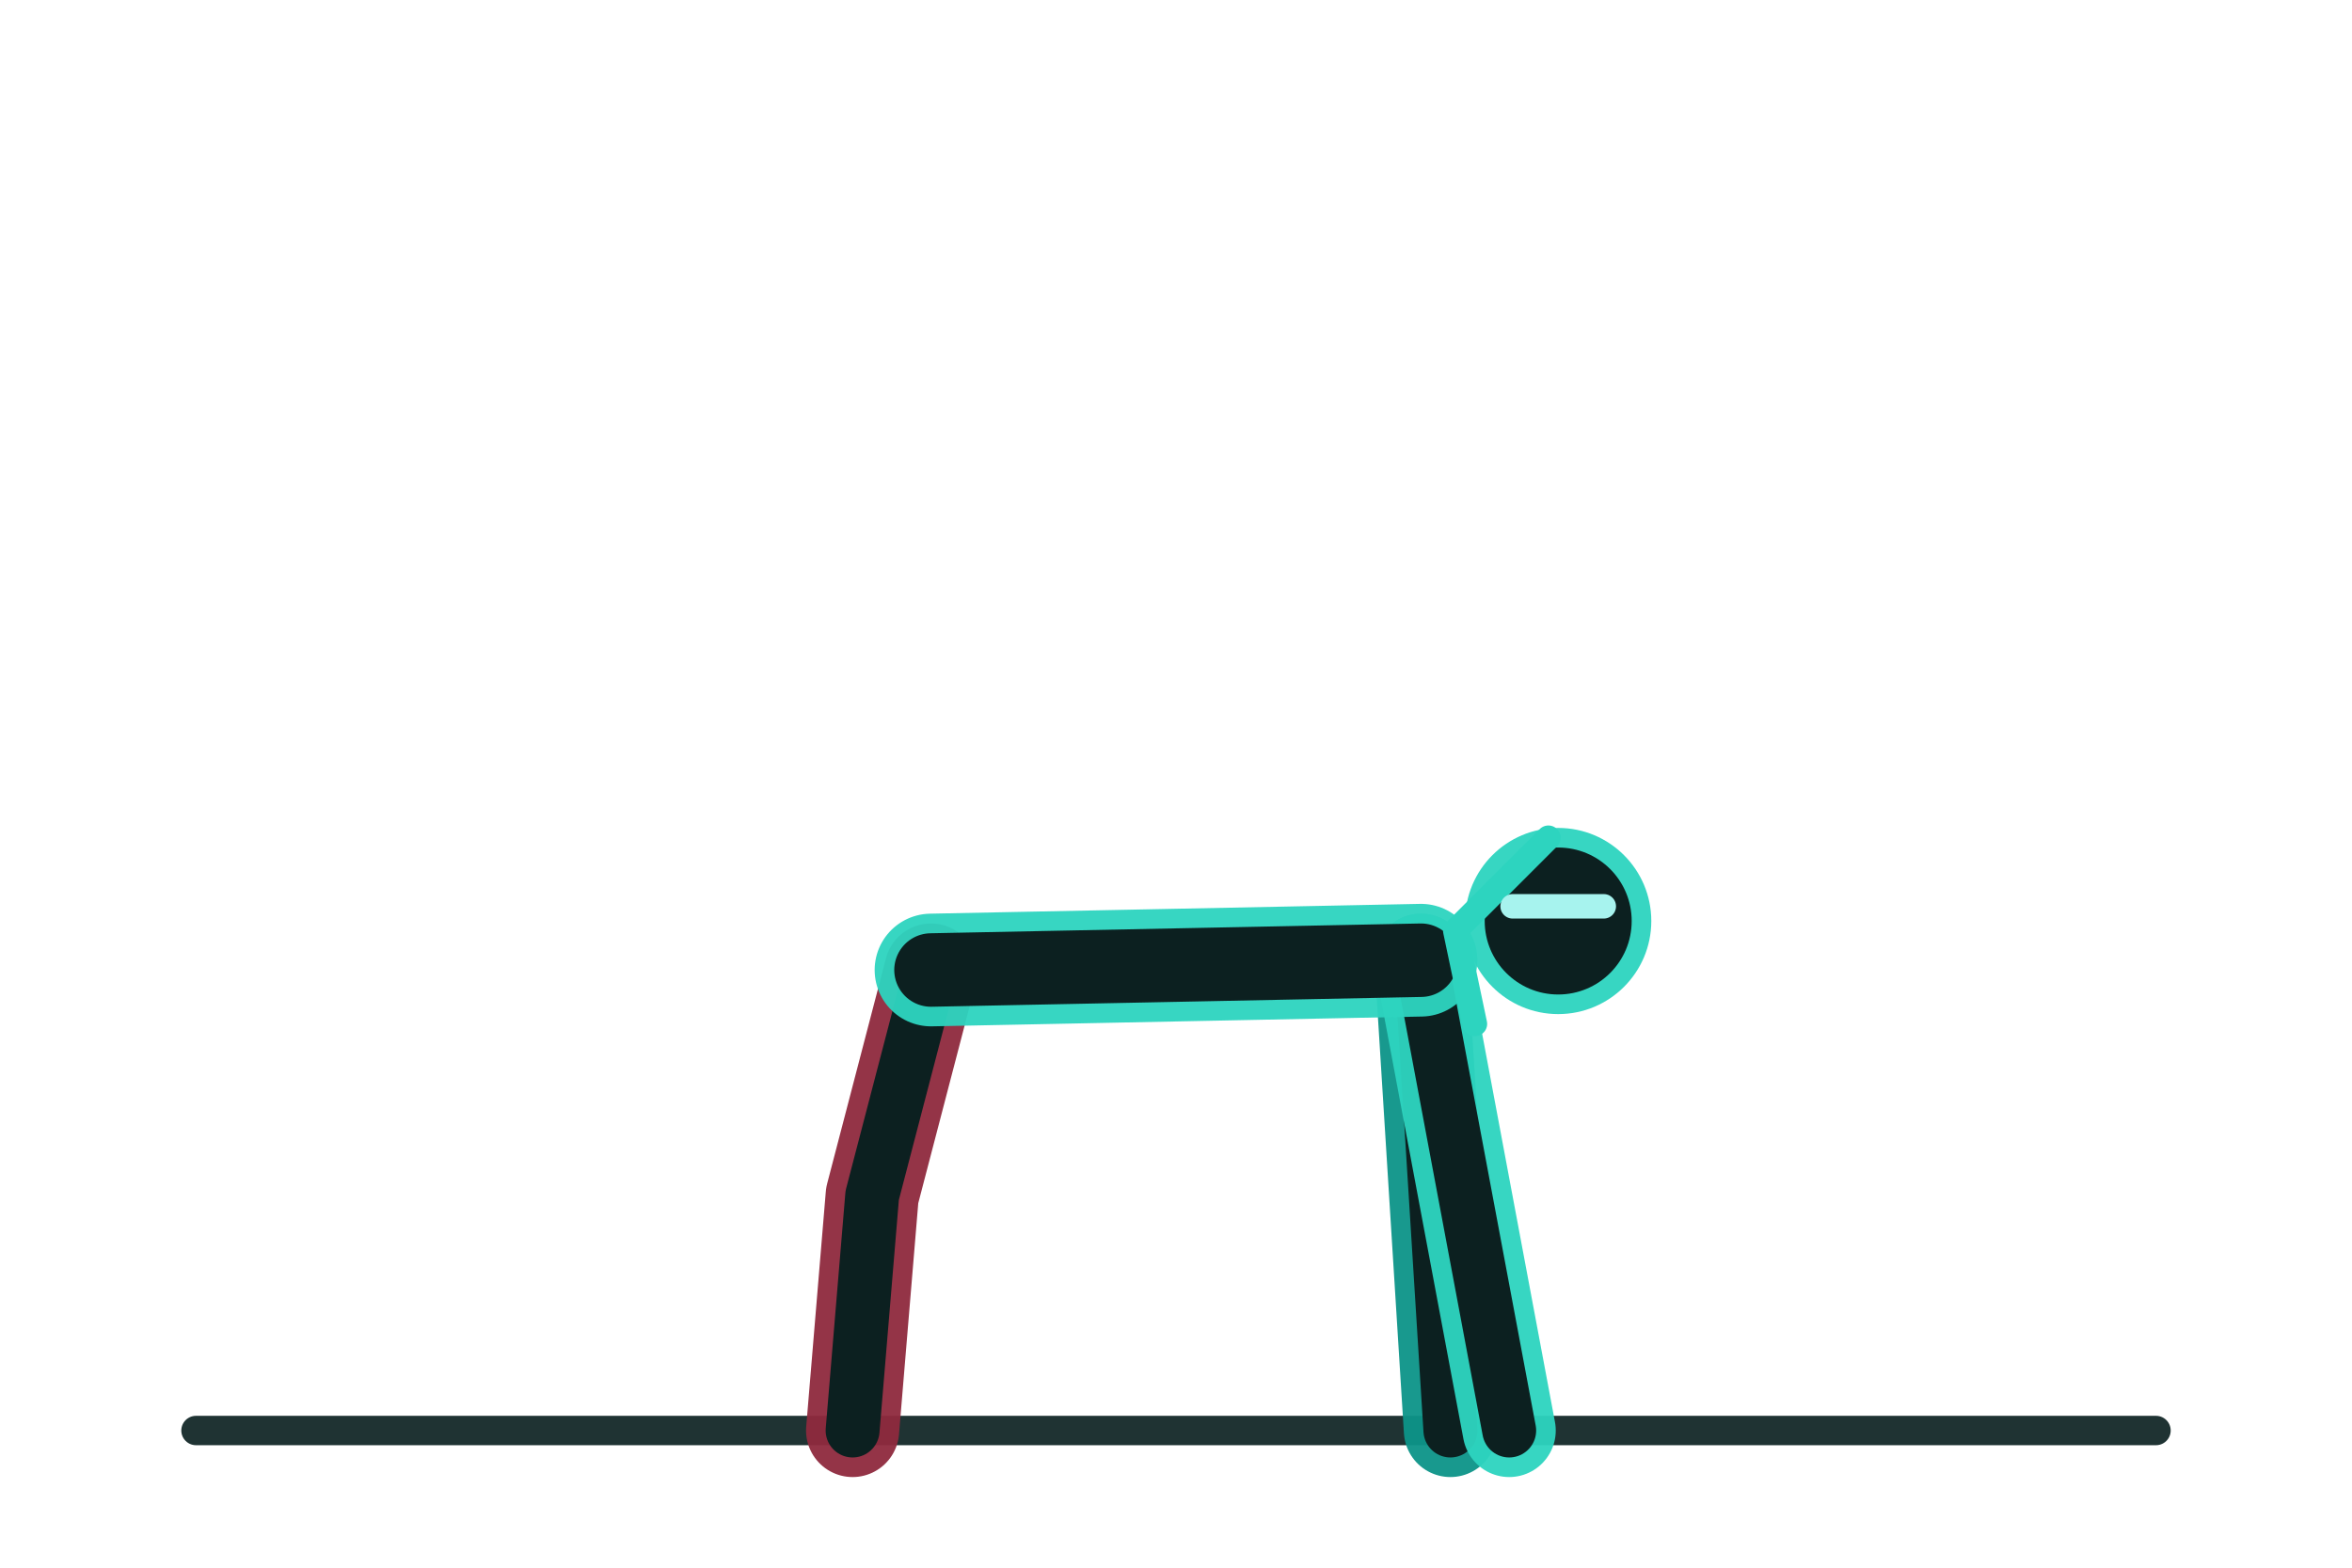
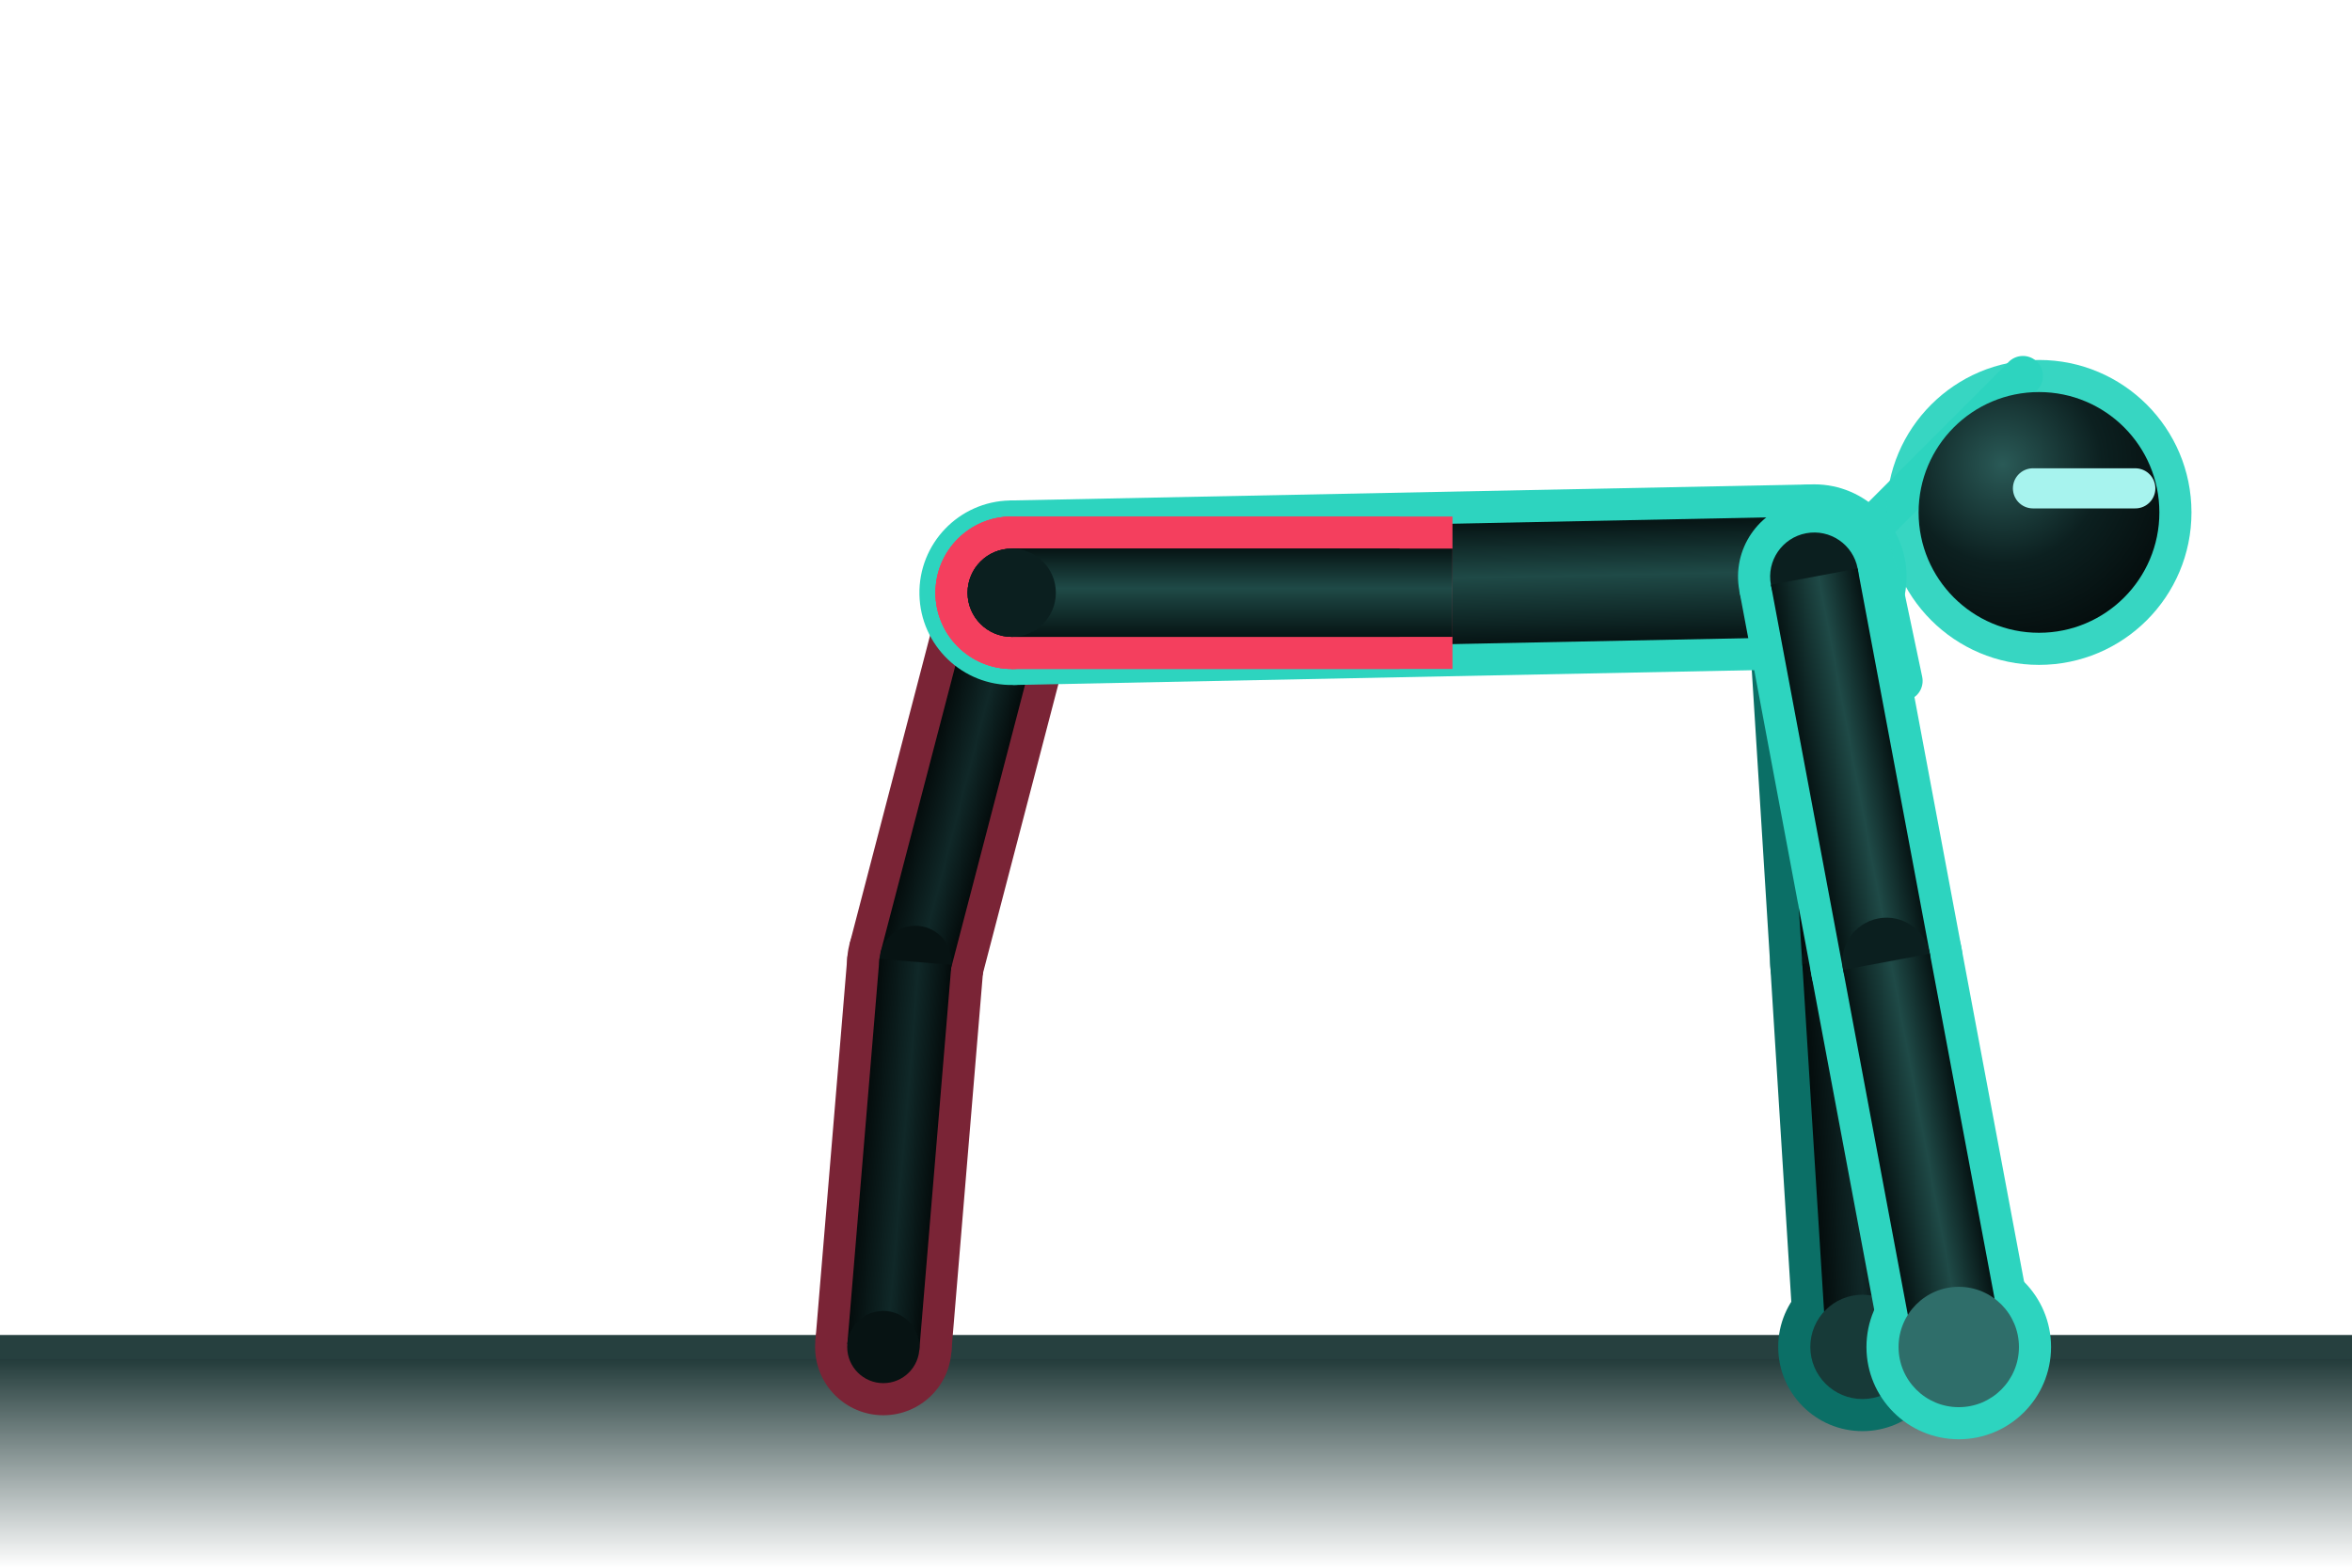
- <svg xmlns="http://www.w3.org/2000/svg" viewBox="0 0 480 320">
-   <style>@keyframes k0{0%{opacity:1}11.111%{opacity:0}100%{opacity:0}}.f0{opacity:0;animation:k0 2.4s steps(1,end) infinite}@keyframes k1{0%{opacity:0}11.111%{opacity:1}16.667%{opacity:0}100%{opacity:0}}.f1{opacity:0;animation:k1 2.4s steps(1,end) infinite}@keyframes k2{0%{opacity:0}16.667%{opacity:1}22.222%{opacity:0}100%{opacity:0}}.f2{opacity:0;animation:k2 2.4s steps(1,end) infinite}@keyframes k3{0%{opacity:0}22.222%{opacity:1}27.778%{opacity:0}100%{opacity:0}}.f3{opacity:0;animation:k3 2.4s steps(1,end) infinite}@keyframes k4{0%{opacity:0}27.778%{opacity:1}33.333%{opacity:0}100%{opacity:0}}.f4{opacity:0;animation:k4 2.4s steps(1,end) infinite}@keyframes k5{0%{opacity:0}33.333%{opacity:1}38.889%{opacity:0}100%{opacity:0}}.f5{opacity:0;animation:k5 2.4s steps(1,end) infinite}@keyframes k6{0%{opacity:0}38.889%{opacity:1}44.444%{opacity:0}100%{opacity:0}}.f6{opacity:0;animation:k6 2.4s steps(1,end) infinite}@keyframes k7{0%{opacity:0}44.444%{opacity:1}50.000%{opacity:0}100%{opacity:0}}.f7{opacity:0;animation:k7 2.4s steps(1,end) infinite}@keyframes k8{0%{opacity:0}50.000%{opacity:1}61.111%{opacity:0}100%{opacity:0}}.f8{opacity:0;animation:k8 2.4s steps(1,end) infinite}@keyframes k9{0%{opacity:0}61.111%{opacity:1}66.667%{opacity:0}100%{opacity:0}}.f9{opacity:0;animation:k9 2.4s steps(1,end) infinite}@keyframes k10{0%{opacity:0}66.667%{opacity:1}72.222%{opacity:0}100%{opacity:0}}.f10{opacity:0;animation:k10 2.4s steps(1,end) infinite}@keyframes k11{0%{opacity:0}72.222%{opacity:1}77.778%{opacity:0}100%{opacity:0}}.f11{opacity:0;animation:k11 2.4s steps(1,end) infinite}@keyframes k12{0%{opacity:0}77.778%{opacity:1}83.333%{opacity:0}100%{opacity:0}}.f12{opacity:0;animation:k12 2.4s steps(1,end) infinite}@keyframes k13{0%{opacity:0}83.333%{opacity:1}88.889%{opacity:0}100%{opacity:0}}.f13{opacity:0;animation:k13 2.4s steps(1,end) infinite}@keyframes k14{0%{opacity:0}88.889%{opacity:1}94.444%{opacity:0}100%{opacity:0}}.f14{opacity:0;animation:k14 2.4s steps(1,end) infinite}@keyframes k15{0%{opacity:0}94.444%{opacity:1}100%{opacity:1}}.f15{opacity:0;animation:k15 2.4s steps(1,end) infinite}</style>
-   <path d="M40.0,292.0 L440.0,292.0" fill="none" stroke="#1f3333" stroke-width="6" stroke-linecap="round" stroke-linejoin="round" opacity="1.0" />
-   <path d="M290.0,196.0 L296.0,292.0" fill="none" stroke="#0d9488" stroke-width="19" stroke-linecap="round" stroke-linejoin="round" opacity="0.95" />
-   <path d="M290.0,196.0 L296.0,292.0" fill="none" stroke="#0c2020" stroke-width="11" stroke-linecap="round" stroke-linejoin="round" opacity="1.0" />
-   <path d="M290.0,196.0 L308.0,292.0" fill="none" stroke="#2dd4bf" stroke-width="19" stroke-linecap="round" stroke-linejoin="round" opacity="0.95" />
-   <path d="M290.0,196.0 L308.0,292.0" fill="none" stroke="#0c2020" stroke-width="11" stroke-linecap="round" stroke-linejoin="round" opacity="1.0" />
-   <path d="M190.0,198.0 L178.0,244.0 L174.0,292.0" fill="none" stroke="#8f2a3e" stroke-width="19" stroke-linecap="round" stroke-linejoin="round" opacity="0.95" />
-   <path d="M190.0,198.0 L178.0,244.0 L174.0,292.0" fill="none" stroke="#0c2020" stroke-width="11" stroke-linecap="round" stroke-linejoin="round" opacity="1.0" />
-   <path d="M290.0,196.0 L190.0,198.0" fill="none" stroke="#2dd4bf" stroke-width="23" stroke-linecap="round" stroke-linejoin="round" opacity="0.95" />
-   <path d="M290.0,196.0 L190.0,198.0" fill="none" stroke="#0c2020" stroke-width="15" stroke-linecap="round" stroke-linejoin="round" opacity="1.0" />
-   <circle cx="318.0" cy="188.0" r="19.0" fill="#2dd4bf" stroke="none" stroke-width="0" opacity="0.95" />
-   <circle cx="318.0" cy="188.0" r="15.0" fill="#0c2020" stroke="none" stroke-width="6.3" opacity="1.0" />
-   <path d="M316.0,171.0 L297.0,190.0 L301.0,209.0" fill="none" stroke="#2dd4bf" stroke-width="5" stroke-linecap="round" stroke-linejoin="round" opacity="1.0" />
-   <path d="M308.7,185.0 L327.3,185.0" fill="none" stroke="#a7f3ee" stroke-width="5" stroke-linecap="round" stroke-linejoin="round" opacity="1.0" />
-   <g class="f0">
-     <path d="M190.0,198.0 L188.5,203.9 L187.0,209.9 L185.5,215.8 L184.1,221.8 L182.6,227.7 L185.1,232.2 L190.1,235.8 L195.0,239.3 L200.0,242.9 L205.0,246.4 L210.0,250.0" fill="none" stroke="#f43f5e" stroke-width="19" stroke-linecap="round" stroke-linejoin="round" opacity="0.95" />
-     <path d="M190.0,198.0 L188.5,203.9 L187.0,209.9 L185.5,215.8 L184.1,221.8 L182.6,227.7 L185.1,232.2 L190.1,235.8 L195.0,239.3 L200.0,242.9 L205.0,246.4 L210.0,250.0" fill="none" stroke="#0c2020" stroke-width="11" stroke-linecap="round" stroke-linejoin="round" opacity="1.0" />
-   </g>
-   <g class="f1">
-     <path d="M190.0,198.0 L188.2,203.5 L186.4,209.0 L184.6,214.6 L182.8,220.1 L181.1,225.6 L183.1,229.8 L187.4,233.1 L191.8,236.5 L196.2,239.8 L200.6,243.1 L204.9,246.5" fill="none" stroke="#f43f5e" stroke-width="19" stroke-linecap="round" stroke-linejoin="round" opacity="0.95" />
-     <path d="M190.0,198.0 L188.2,203.5 L186.4,209.0 L184.6,214.6 L182.8,220.1 L181.1,225.6 L183.1,229.8 L187.4,233.1 L191.8,236.5 L196.2,239.8 L200.6,243.1 L204.9,246.5" fill="none" stroke="#0c2020" stroke-width="11" stroke-linecap="round" stroke-linejoin="round" opacity="1.0" />
-   </g>
-   <g class="f2">
-     <path d="M190.0,198.0 L187.4,202.4 L184.8,206.8 L182.2,211.2 L179.6,215.6 L177.1,220.0 L177.7,223.5 L180.5,226.2 L183.3,229.0 L186.0,231.7 L188.8,234.4 L191.6,237.2" fill="none" stroke="#f43f5e" stroke-width="19" stroke-linecap="round" stroke-linejoin="round" opacity="0.95" />
-     <path d="M190.0,198.0 L187.4,202.4 L184.8,206.8 L182.2,211.2 L179.6,215.6 L177.1,220.0 L177.7,223.5 L180.5,226.2 L183.3,229.0 L186.0,231.7 L188.8,234.4 L191.6,237.2" fill="none" stroke="#0c2020" stroke-width="11" stroke-linecap="round" stroke-linejoin="round" opacity="1.0" />
-   </g>
-   <g class="f3">
-     <path d="M190.0,198.0 L186.3,200.8 L182.6,203.7 L178.8,206.5 L175.1,209.3 L171.4,212.2 L170.2,214.6 L170.7,216.5 L171.2,218.4 L171.7,220.3 L172.2,222.2 L172.7,224.1" fill="none" stroke="#f43f5e" stroke-width="19" stroke-linecap="round" stroke-linejoin="round" opacity="0.95" />
-     <path d="M190.0,198.0 L186.3,200.8 L182.6,203.7 L178.8,206.5 L175.1,209.3 L171.4,212.2 L170.2,214.6 L170.7,216.5 L171.2,218.4 L171.7,220.3 L172.2,222.2 L172.7,224.1" fill="none" stroke="#0c2020" stroke-width="11" stroke-linecap="round" stroke-linejoin="round" opacity="1.0" />
-   </g>
-   <g class="f4">
-     <path d="M190.0,198.0 L185.0,199.0 L180.0,200.1 L175.0,201.1 L169.9,202.1 L164.9,203.1 L161.6,204.4 L159.5,205.3 L157.4,206.2 L155.2,207.1 L153.1,208.1 L151.0,209.0" fill="none" stroke="#f43f5e" stroke-width="19" stroke-linecap="round" stroke-linejoin="round" opacity="0.95" />
-     <path d="M190.0,198.0 L185.0,199.0 L180.0,200.1 L175.0,201.1 L169.9,202.1 L164.9,203.1 L161.6,204.4 L159.5,205.3 L157.4,206.2 L155.2,207.1 L153.1,208.1 L151.0,209.0" fill="none" stroke="#0c2020" stroke-width="11" stroke-linecap="round" stroke-linejoin="round" opacity="1.0" />
-   </g>
-   <g class="f5">
-     <path d="M190.0,198.0 L183.7,197.2 L177.4,196.5 L171.1,195.7 L164.8,194.9 L158.4,194.1 L153.0,194.2 L148.3,194.1 L143.5,194.1 L138.8,194.0 L134.1,194.0 L129.3,193.9" fill="none" stroke="#f43f5e" stroke-width="19" stroke-linecap="round" stroke-linejoin="round" opacity="0.95" />
-     <path d="M190.0,198.0 L183.7,197.2 L177.4,196.5 L171.1,195.7 L164.8,194.9 L158.4,194.1 L153.0,194.2 L148.3,194.1 L143.5,194.1 L138.8,194.0 L134.1,194.0 L129.3,193.9" fill="none" stroke="#0c2020" stroke-width="11" stroke-linecap="round" stroke-linejoin="round" opacity="1.0" />
-   </g>
-   <g class="f6">
-     <path d="M190.0,198.0 L182.6,195.7 L175.1,193.3 L167.7,191.0 L160.2,188.6 L152.8,186.3 L145.5,185.2 L138.5,184.4 L131.5,183.5 L124.5,182.6 L117.4,181.7 L110.4,180.8" fill="none" stroke="#f43f5e" stroke-width="19" stroke-linecap="round" stroke-linejoin="round" opacity="0.95" />
-     <path d="M190.0,198.0 L182.6,195.7 L175.1,193.3 L167.7,191.0 L160.2,188.6 L152.8,186.3 L145.5,185.2 L138.5,184.4 L131.5,183.5 L124.5,182.6 L117.4,181.7 L110.4,180.8" fill="none" stroke="#0c2020" stroke-width="11" stroke-linecap="round" stroke-linejoin="round" opacity="1.0" />
-   </g>
-   <g class="f7">
-     <path d="M190.0,198.0 L181.8,194.5 L173.5,191.1 L165.3,187.6 L157.0,184.2 L148.8,180.7 L140.2,178.9 L131.5,177.5 L122.9,176.0 L114.3,174.5 L105.7,173.0 L97.1,171.5" fill="none" stroke="#f43f5e" stroke-width="19" stroke-linecap="round" stroke-linejoin="round" opacity="0.95" />
-     <path d="M190.0,198.0 L181.8,194.5 L173.5,191.1 L165.3,187.6 L157.0,184.2 L148.8,180.7 L140.2,178.9 L131.5,177.5 L122.9,176.0 L114.3,174.5 L105.7,173.0 L97.1,171.5" fill="none" stroke="#0c2020" stroke-width="11" stroke-linecap="round" stroke-linejoin="round" opacity="1.0" />
-   </g>
-   <g class="f8">
-     <path d="M190.0,198.0 L181.5,194.1 L172.9,190.2 L164.4,186.3 L155.8,182.5 L147.3,178.6 L138.1,176.5 L128.9,174.8 L119.7,173.1 L110.5,171.4 L101.2,169.7 L92.0,168.0" fill="none" stroke="#f43f5e" stroke-width="19" stroke-linecap="round" stroke-linejoin="round" opacity="0.95" />
-     <path d="M190.0,198.0 L181.5,194.1 L172.9,190.2 L164.4,186.3 L155.8,182.5 L147.3,178.6 L138.1,176.5 L128.9,174.8 L119.7,173.1 L110.5,171.4 L101.2,169.7 L92.0,168.0" fill="none" stroke="#0c2020" stroke-width="11" stroke-linecap="round" stroke-linejoin="round" opacity="1.0" />
-   </g>
-   <g class="f9">
-     <path d="M190.0,198.0 L181.8,194.5 L173.5,191.1 L165.3,187.6 L157.0,184.2 L148.8,180.7 L140.2,178.9 L131.5,177.5 L122.9,176.0 L114.3,174.5 L105.7,173.0 L97.1,171.5" fill="none" stroke="#f43f5e" stroke-width="19" stroke-linecap="round" stroke-linejoin="round" opacity="0.95" />
-     <path d="M190.0,198.0 L181.8,194.5 L173.5,191.1 L165.3,187.6 L157.0,184.2 L148.8,180.7 L140.2,178.9 L131.5,177.5 L122.9,176.0 L114.3,174.5 L105.7,173.0 L97.1,171.5" fill="none" stroke="#0c2020" stroke-width="11" stroke-linecap="round" stroke-linejoin="round" opacity="1.0" />
-   </g>
-   <g class="f10">
-     <path d="M190.0,198.0 L182.6,195.7 L175.1,193.3 L167.7,191.0 L160.2,188.6 L152.8,186.3 L145.5,185.2 L138.5,184.4 L131.5,183.5 L124.5,182.6 L117.4,181.7 L110.4,180.8" fill="none" stroke="#f43f5e" stroke-width="19" stroke-linecap="round" stroke-linejoin="round" opacity="0.95" />
-     <path d="M190.0,198.0 L182.6,195.7 L175.1,193.3 L167.7,191.0 L160.2,188.6 L152.8,186.3 L145.5,185.2 L138.5,184.4 L131.5,183.5 L124.5,182.6 L117.4,181.7 L110.4,180.8" fill="none" stroke="#0c2020" stroke-width="11" stroke-linecap="round" stroke-linejoin="round" opacity="1.0" />
-   </g>
-   <g class="f11">
-     <path d="M190.0,198.0 L183.7,197.2 L177.4,196.5 L171.1,195.7 L164.8,194.9 L158.4,194.1 L153.0,194.2 L148.3,194.1 L143.5,194.1 L138.8,194.0 L134.1,194.0 L129.3,193.9" fill="none" stroke="#f43f5e" stroke-width="19" stroke-linecap="round" stroke-linejoin="round" opacity="0.95" />
-     <path d="M190.0,198.0 L183.7,197.2 L177.4,196.5 L171.1,195.7 L164.8,194.9 L158.4,194.1 L153.0,194.2 L148.3,194.1 L143.5,194.1 L138.8,194.0 L134.1,194.0 L129.3,193.9" fill="none" stroke="#0c2020" stroke-width="11" stroke-linecap="round" stroke-linejoin="round" opacity="1.0" />
-   </g>
-   <g class="f12">
-     <path d="M190.0,198.0 L185.0,199.0 L180.0,200.1 L175.0,201.1 L169.9,202.1 L164.9,203.1 L161.6,204.4 L159.5,205.3 L157.4,206.2 L155.2,207.1 L153.1,208.1 L151.0,209.0" fill="none" stroke="#f43f5e" stroke-width="19" stroke-linecap="round" stroke-linejoin="round" opacity="0.95" />
-     <path d="M190.0,198.0 L185.0,199.0 L180.0,200.1 L175.0,201.1 L169.9,202.1 L164.9,203.1 L161.6,204.4 L159.5,205.3 L157.4,206.2 L155.2,207.1 L153.1,208.1 L151.0,209.0" fill="none" stroke="#0c2020" stroke-width="11" stroke-linecap="round" stroke-linejoin="round" opacity="1.0" />
-   </g>
-   <g class="f13">
-     <path d="M190.0,198.0 L186.3,200.8 L182.6,203.7 L178.8,206.5 L175.1,209.3 L171.4,212.2 L170.2,214.6 L170.7,216.5 L171.2,218.4 L171.7,220.3 L172.2,222.2 L172.7,224.1" fill="none" stroke="#f43f5e" stroke-width="19" stroke-linecap="round" stroke-linejoin="round" opacity="0.95" />
-     <path d="M190.0,198.0 L186.3,200.8 L182.6,203.7 L178.8,206.5 L175.1,209.3 L171.4,212.2 L170.2,214.6 L170.7,216.5 L171.2,218.4 L171.7,220.3 L172.2,222.2 L172.7,224.1" fill="none" stroke="#0c2020" stroke-width="11" stroke-linecap="round" stroke-linejoin="round" opacity="1.0" />
-   </g>
-   <g class="f14">
-     <path d="M190.0,198.0 L187.4,202.4 L184.8,206.8 L182.2,211.2 L179.6,215.6 L177.1,220.0 L177.7,223.5 L180.5,226.2 L183.3,229.0 L186.0,231.7 L188.8,234.4 L191.6,237.2" fill="none" stroke="#f43f5e" stroke-width="19" stroke-linecap="round" stroke-linejoin="round" opacity="0.95" />
-     <path d="M190.0,198.0 L187.4,202.4 L184.8,206.8 L182.2,211.2 L179.6,215.6 L177.1,220.0 L177.7,223.5 L180.5,226.2 L183.3,229.0 L186.0,231.7 L188.8,234.4 L191.6,237.2" fill="none" stroke="#0c2020" stroke-width="11" stroke-linecap="round" stroke-linejoin="round" opacity="1.0" />
-   </g>
-   <g class="f15">
-     <path d="M190.0,198.0 L188.2,203.5 L186.4,209.0 L184.6,214.6 L182.8,220.1 L181.1,225.6 L183.1,229.8 L187.4,233.1 L191.8,236.5 L196.2,239.8 L200.6,243.1 L204.9,246.5" fill="none" stroke="#f43f5e" stroke-width="19" stroke-linecap="round" stroke-linejoin="round" opacity="0.95" />
-     <path d="M190.0,198.0 L188.2,203.5 L186.4,209.0 L184.6,214.6 L182.8,220.1 L181.1,225.6 L183.1,229.8 L187.4,233.1 L191.8,236.5 L196.2,239.8 L200.6,243.1 L204.9,246.5" fill="none" stroke="#0c2020" stroke-width="11" stroke-linecap="round" stroke-linejoin="round" opacity="1.0" />
+ <svg xmlns="http://www.w3.org/2000/svg" viewBox="0 0 293.06 195.37">
+   <style>g{transform-box:view-box;transform-origin:0 0}@keyframes m0{0%,90%,100%{transform:translate(190px,292px) scale(1,1);opacity:0.9}40%,50%{transform:translate(190px,292px) scale(1.48,1);opacity:0.9}}.m0{animation:m0 2.4s cubic-bezier(.45,0,.55,1) infinite}@keyframes m1{0%,90%,100%{transform:rotate(104.04deg)}40%,50%{transform:rotate(204.44deg)}}.m1{animation:m1 2.4s cubic-bezier(.45,0,.55,1) infinite}@keyframes m2{0%,90%,100%{transform:scale(0.68,1)}40%,50%{transform:scale(1,1)}}.m2{animation:m2 2.4s cubic-bezier(.45,0,.55,1) infinite}@keyframes m3{0%,90%,100%{transform:translate(32.98px,0px) rotate(-68.5deg)}40%,50%{transform:translate(48.33px,0px) rotate(-13.95deg)}}.m3{animation:m3 2.4s cubic-bezier(.45,0,.55,1) infinite}@keyframes m4{0%,90%,100%{transform:scale(0.63,1)}40%,50%{transform:scale(1,1)}}.m4{animation:m4 2.4s cubic-bezier(.45,0,.55,1) infinite}@keyframes m5{0%,90%,100%{transform:translate(34.41px,0px) rotate(-35.54deg)}40%,50%{transform:translate(54.92px,0px) rotate(-190.49deg)}}.m5{animation:m5 2.4s cubic-bezier(.45,0,.55,1) infinite}@media (prefers-reduced-motion:reduce){*{animation-play-state:paused!important}}</style>
+   <defs>
+     <linearGradient id="tn" x1="0" y1="0" x2="0" y2="1">
+       <stop offset="0" stop-color="#061414" />
+       <stop offset=".45" stop-color="#1f4a47" />
+       <stop offset="1" stop-color="#061414" />
+     </linearGradient>
+     <linearGradient id="tf" x1="0" y1="0" x2="0" y2="1">
+       <stop offset="0" stop-color="#040c0c" />
+       <stop offset=".45" stop-color="#102828" />
+       <stop offset="1" stop-color="#040c0c" />
+     </linearGradient>
+     <radialGradient id="hd" cx=".35" cy=".3" r=".75">
+       <stop offset="0" stop-color="#2a5a57" />
+       <stop offset=".55" stop-color="#0c2020" />
+       <stop offset="1" stop-color="#050e0e" />
+     </radialGradient>
+     <radialGradient id="sh">
+       <stop offset="0" stop-color="#000" stop-opacity=".9" />
+       <stop offset="1" stop-color="#000" stop-opacity="0" />
+     </radialGradient>
+     <linearGradient id="fl" x1="0" y1="0" x2="0" y2="1">
+       <stop offset="0" stop-color="#16302f" />
+       <stop offset="1" stop-color="#16302f" stop-opacity="0" />
+     </linearGradient>
+   </defs>
+   <g transform="translate(-63.94,-124.13)">
+     <rect x="63.94" y="292" width="293.06" height="27.5" fill="url(#fl)" />
+     <path d="M63.94,292 H357" fill="none" stroke="#26403f" stroke-width="3" stroke-linecap="round" stroke-linejoin="round" />
+     <g class="m0">
+       <ellipse rx="85" ry="8" fill="url(#sh)" />
+     </g>
+     <g transform="translate(190,198)">
+       <g transform="rotate(104.62)">
+         <circle r="8.5" fill="#7a2436" />
+         <g transform="scale(1,1)">
+           <path d="M0,0 H47.54" fill="none" stroke="#7a2436" stroke-width="17" stroke-linecap="butt" stroke-linejoin="round" />
+         </g>
+         <g transform="translate(47.54,0) rotate(-9.86)">
+           <circle r="8.5" fill="#7a2436" />
+           <g transform="scale(1,1)">
+             <path d="M0,0 H48.17" fill="none" stroke="#7a2436" stroke-width="17" stroke-linecap="butt" stroke-linejoin="round" />
+           </g>
+           <g transform="translate(48.17,0) rotate(-94.76)">
+             <circle r="8.5" fill="#7a2436" />
+           </g>
+         </g>
+       </g>
+     </g>
+     <g transform="translate(190,198)">
+       <g transform="rotate(104.62)">
+         <circle r="4.5" fill="#071313" />
+         <g transform="scale(1,1)">
+           <rect y="-4.5" width="47.54" height="9" fill="url(#tf)" />
+         </g>
+         <g transform="translate(47.54,0) rotate(-9.86)">
+           <circle r="4.5" fill="#071313" />
+           <g transform="scale(1,1)">
+             <rect y="-4.5" width="48.17" height="9" fill="url(#tf)" />
+           </g>
+           <g transform="translate(48.17,0) rotate(-94.76)">
+             <circle r="4.5" fill="#071313" />
+           </g>
+         </g>
+       </g>
+     </g>
+     <g transform="translate(190,198) rotate(-1.15)">
+       <g transform="translate(100.02,0) rotate(1.15)">
+         <g transform="rotate(86.42)">
+           <circle r="8.5" fill="#0b6f66" />
+           <g transform="scale(1,1)">
+             <path d="M0,0 H48.09" fill="none" stroke="#0b6f66" stroke-width="17" stroke-linecap="butt" stroke-linejoin="round" />
+           </g>
+           <g transform="translate(48.09,0) rotate(0)">
+             <circle r="8.5" fill="#0b6f66" />
+             <g transform="scale(1,1)">
+               <path d="M0,0 H48.09" fill="none" stroke="#0b6f66" stroke-width="17" stroke-linecap="butt" stroke-linejoin="round" />
+             </g>
+             <g transform="translate(48.09,0) rotate(-86.42)">
+               <circle r="10.5" fill="#0b6f66" />
+             </g>
+           </g>
+         </g>
+       </g>
+     </g>
+     <g transform="translate(190,198) rotate(-1.15)">
+       <g transform="translate(100.02,0) rotate(1.15)">
+         <g transform="rotate(86.42)">
+           <circle r="4.5" fill="#071313" />
+           <g transform="scale(1,1)">
+             <rect y="-4.5" width="48.09" height="9" fill="url(#tf)" />
+           </g>
+           <g transform="translate(48.09,0) rotate(0)">
+             <circle r="4.5" fill="#071313" />
+             <g transform="scale(1,1)">
+               <rect y="-4.5" width="48.09" height="9" fill="url(#tf)" />
+             </g>
+             <g transform="translate(48.09,0) rotate(-86.42)">
+               <circle r="6.5" fill="#173a38" />
+             </g>
+           </g>
+         </g>
+       </g>
+     </g>
+     <g transform="translate(190,198) rotate(-1.15)">
+       <circle r="11.5" fill="#2dd4bf" />
+       <g transform="scale(1,1)">
+         <path d="M0,0 H100.02" fill="none" stroke="#2dd4bf" stroke-width="23" stroke-linecap="butt" stroke-linejoin="round" />
+       </g>
+       <g transform="translate(100.02,0) rotate(1.15)">
+         <circle r="11.5" fill="#2dd4bf" />
+       </g>
+     </g>
+     <g transform="translate(190,198) rotate(-1.15)">
+       <circle r="7.5" fill="#0b1f1f" />
+       <g transform="scale(1,1)">
+         <rect y="-7.5" width="100.02" height="15" fill="url(#tn)" />
+       </g>
+       <g transform="translate(100.02,0) rotate(1.15)">
+         <circle r="7.5" fill="#0b1f1f" />
+       </g>
+     </g>
+     <g transform="translate(190,198) rotate(-1.15)">
+       <g transform="translate(100.02,0) rotate(1.15)">
+         <g transform="rotate(-15.95)">
+           <g transform="translate(29.12,0) rotate(15.95)">
+             <path d="M-2,-17 L-21,2 L-17,21" fill="none" stroke="#2dd4bf" stroke-width="5" stroke-linecap="round" stroke-linejoin="round" />
+             <circle r="19" fill="#2dd4bf" opacity="0.95" />
+             <circle r="15" fill="url(#hd)" />
+             <path d="M-0.75,-3 H12" fill="none" stroke="#a7f3ee" stroke-width="5" stroke-linecap="round" stroke-linejoin="round" />
+           </g>
+         </g>
+       </g>
+     </g>
+     <g transform="translate(190,198)">
+       <g class="m1">
+         <circle r="9.5" fill="#f43f5e" />
+         <g class="m2">
+           <path d="M0,0 H48.33" fill="none" stroke="#f43f5e" stroke-width="19" stroke-linecap="butt" stroke-linejoin="round" />
+         </g>
+         <g class="m3">
+           <circle r="9.5" fill="#f43f5e" />
+           <g class="m4">
+             <path d="M0,0 H54.92" fill="none" stroke="#f43f5e" stroke-width="19" stroke-linecap="butt" stroke-linejoin="round" />
+           </g>
+           <g class="m5">
+             <circle r="9.5" fill="#f43f5e" />
+           </g>
+         </g>
+       </g>
+     </g>
+     <g transform="translate(190,198)">
+       <g class="m1">
+         <circle r="5.5" fill="#0b1f1f" />
+         <g class="m2">
+           <rect y="-5.5" width="48.33" height="11" fill="url(#tn)" />
+         </g>
+         <g class="m3">
+           <circle r="5.5" fill="#0b1f1f" />
+           <g class="m4">
+             <rect y="-5.5" width="54.92" height="11" fill="url(#tn)" />
+           </g>
+           <g class="m5">
+             <circle r="5.5" fill="#0b1f1f" />
+           </g>
+         </g>
+       </g>
+     </g>
+     <g transform="translate(190,198) rotate(-1.15)">
+       <g transform="translate(100.02,0) rotate(1.15)">
+         <g transform="rotate(79.38)">
+           <circle r="9.5" fill="#2dd4bf" />
+           <g transform="scale(1,1)">
+             <path d="M0,0 H48.84" fill="none" stroke="#2dd4bf" stroke-width="19" stroke-linecap="butt" stroke-linejoin="round" />
+           </g>
+           <g transform="translate(48.84,0) rotate(0)">
+             <circle r="9.5" fill="#2dd4bf" />
+             <g transform="scale(1,1)">
+               <path d="M0,0 H48.84" fill="none" stroke="#2dd4bf" stroke-width="19" stroke-linecap="butt" stroke-linejoin="round" />
+             </g>
+             <g transform="translate(48.84,0) rotate(-79.38)">
+               <circle r="11.5" fill="#2dd4bf" />
+             </g>
+           </g>
+         </g>
+       </g>
+     </g>
+     <g transform="translate(190,198) rotate(-1.15)">
+       <g transform="translate(100.02,0) rotate(1.15)">
+         <g transform="rotate(79.38)">
+           <circle r="5.5" fill="#0b1f1f" />
+           <g transform="scale(1,1)">
+             <rect y="-5.5" width="48.84" height="11" fill="url(#tn)" />
+           </g>
+           <g transform="translate(48.84,0) rotate(0)">
+             <circle r="5.5" fill="#0b1f1f" />
+             <g transform="scale(1,1)">
+               <rect y="-5.5" width="48.84" height="11" fill="url(#tn)" />
+             </g>
+             <g transform="translate(48.84,0) rotate(-79.38)">
+               <circle r="7.5" fill="#2f6e6a" />
+             </g>
+           </g>
+         </g>
+       </g>
+     </g>
  </g>
</svg>
